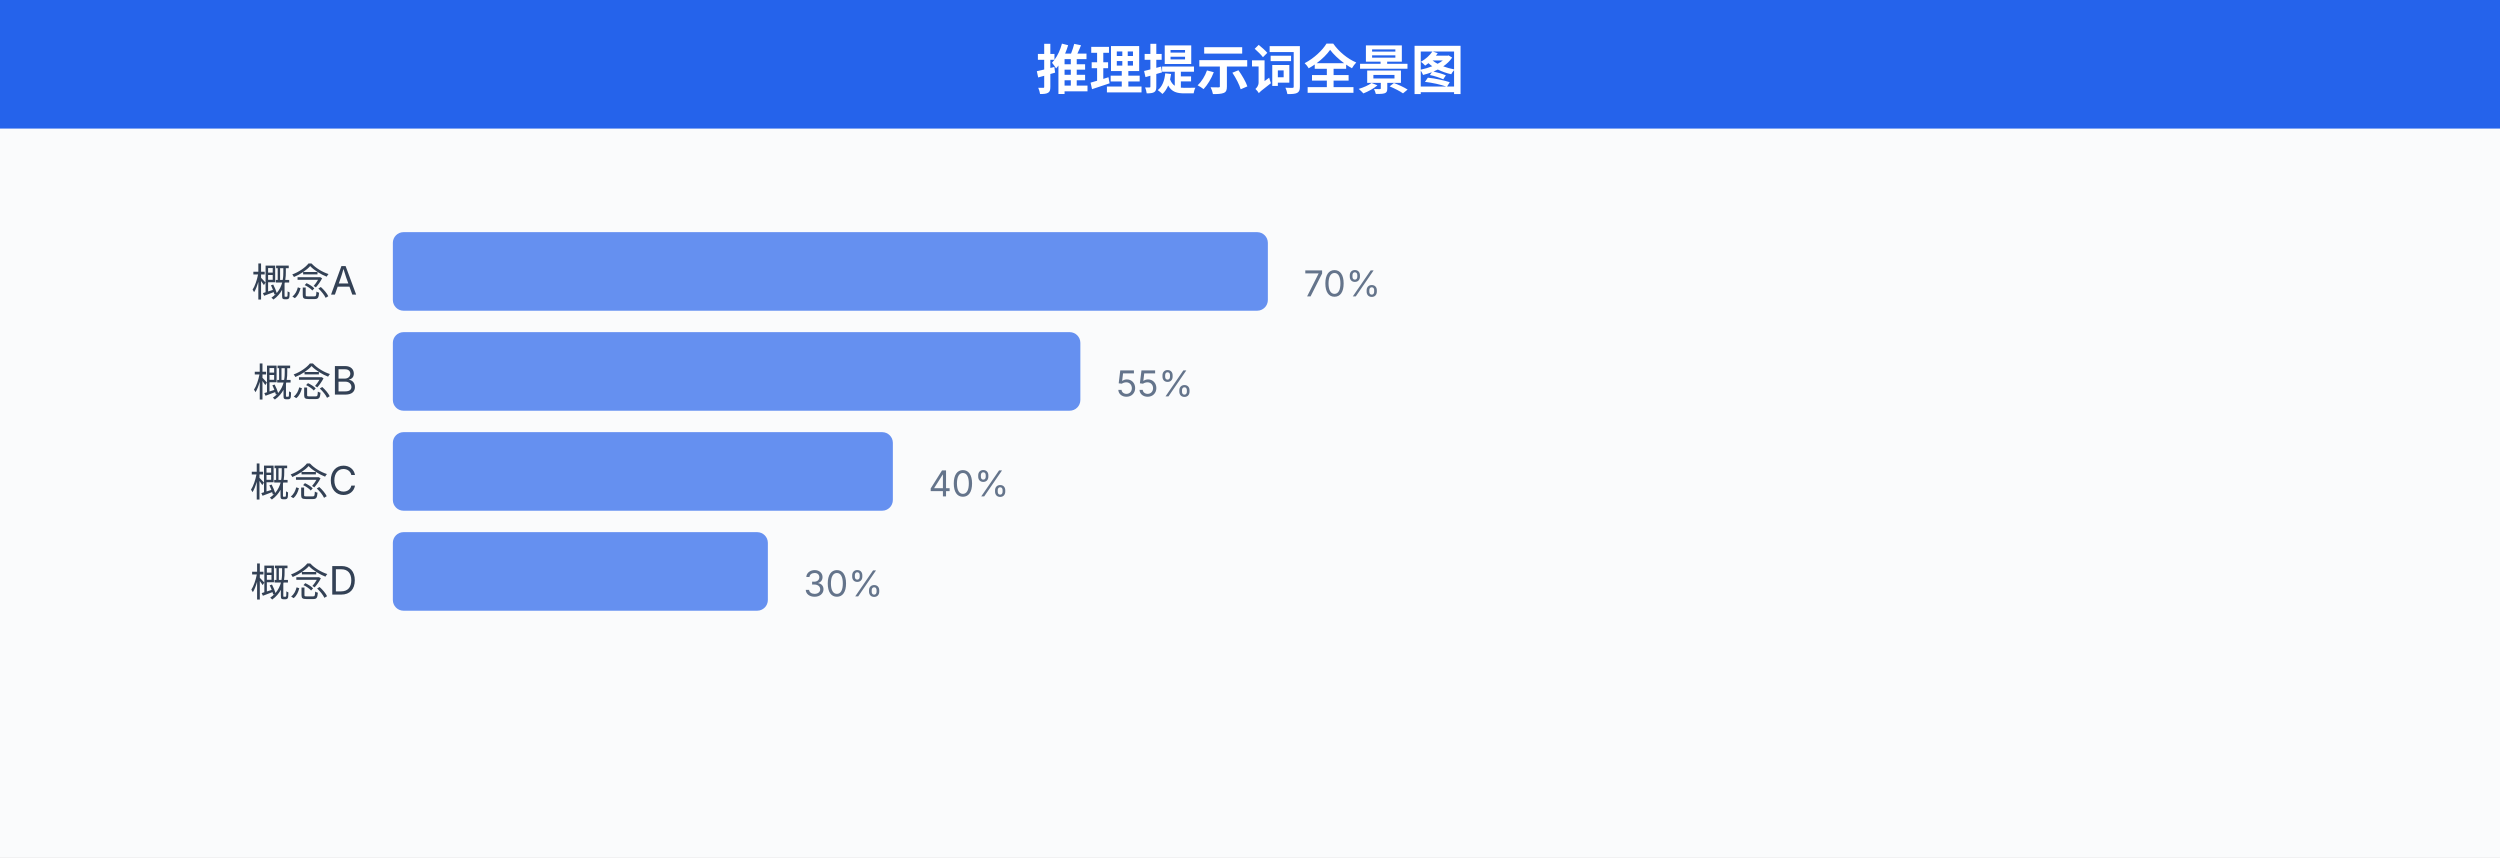
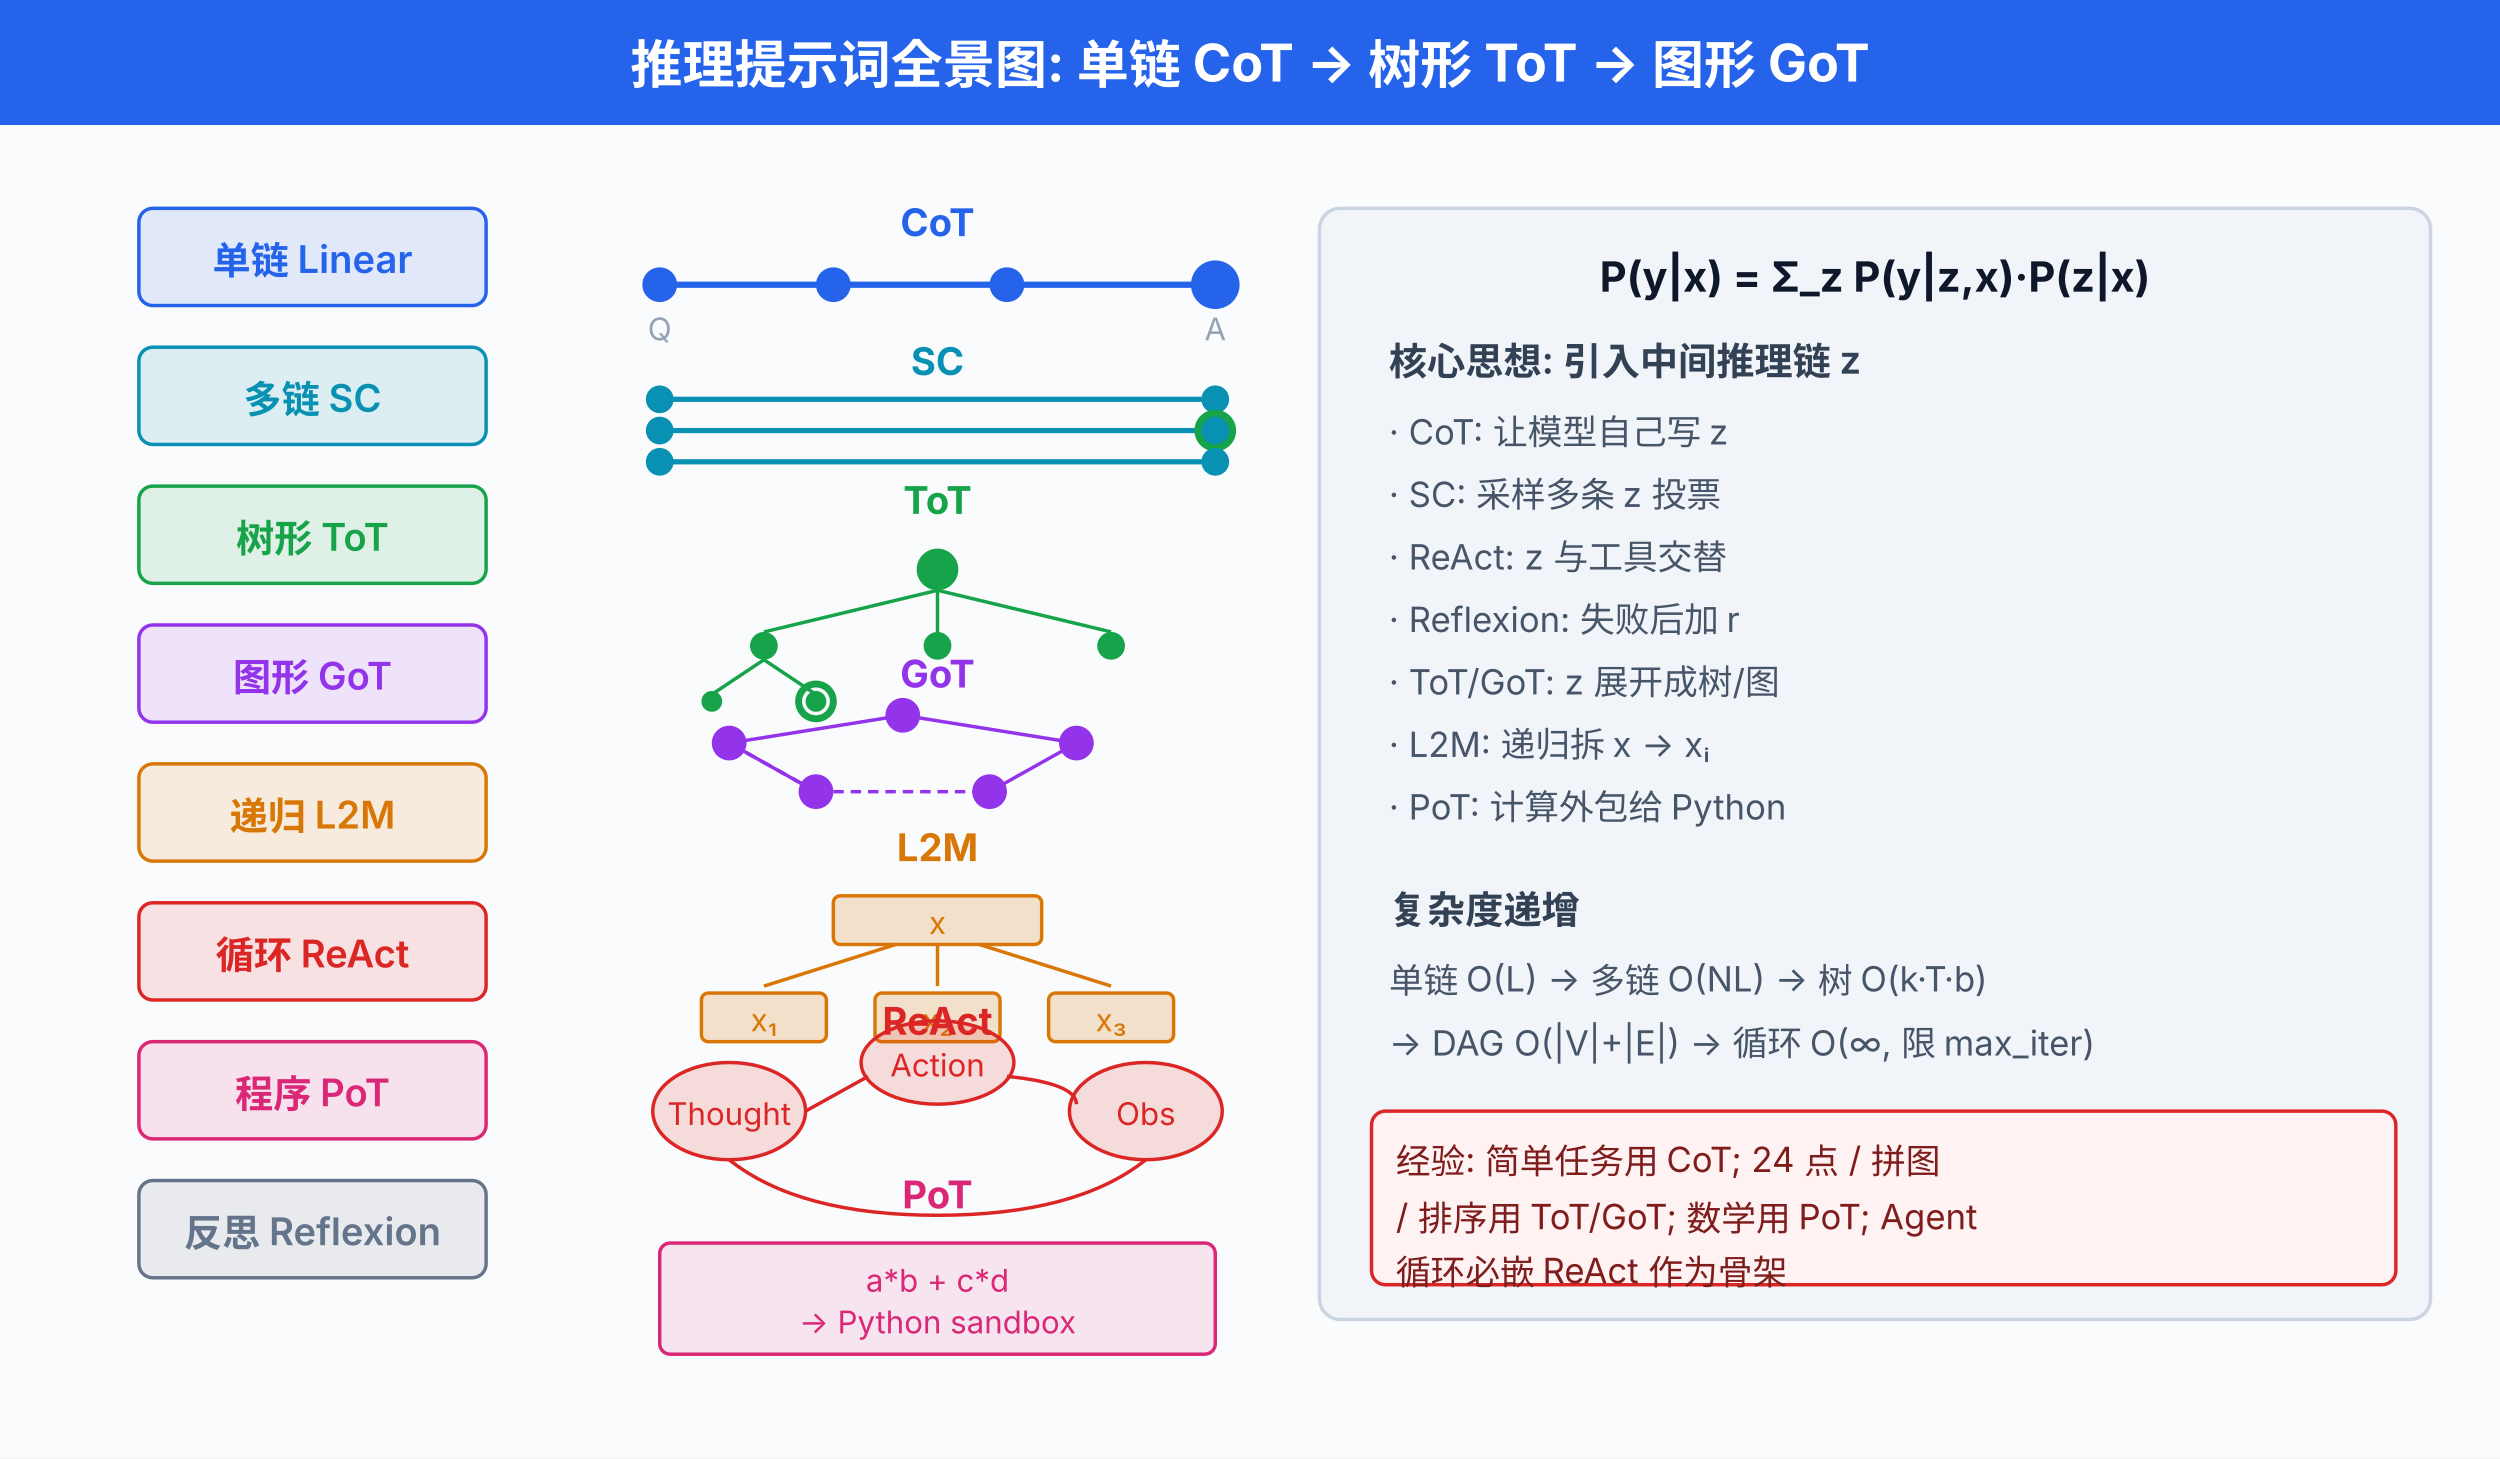
- <svg xmlns="http://www.w3.org/2000/svg" viewBox="0 0 700 240" width="700" height="240" font-family="system-ui, -apple-system, 'PingFang SC', 'Noto Sans SC', sans-serif">
-   <style>
-   text { font-family: system-ui, -apple-system, 'PingFang SC', 'Noto Sans SC', sans-serif; }
- </style>
-   <rect width="700" height="240" fill="#fafbfc" />
-   <defs>
-     <marker id="a-64748b" markerWidth="8" markerHeight="6" refX="8" refY="3" orient="auto">
-       <path d="M0,0 L8,3 L0,6 Z" fill="#64748b" />
-     </marker>
-     <marker id="a-2563eb" markerWidth="8" markerHeight="6" refX="8" refY="3" orient="auto">
-       <path d="M0,0 L8,3 L0,6 Z" fill="#2563eb" />
-     </marker>
-     <marker id="a-16a34a" markerWidth="8" markerHeight="6" refX="8" refY="3" orient="auto">
-       <path d="M0,0 L8,3 L0,6 Z" fill="#16a34a" />
-     </marker>
-     <marker id="a-dc2626" markerWidth="8" markerHeight="6" refX="8" refY="3" orient="auto">
-       <path d="M0,0 L8,3 L0,6 Z" fill="#dc2626" />
-     </marker>
-     <marker id="a-9333ea" markerWidth="8" markerHeight="6" refX="8" refY="3" orient="auto">
-       <path d="M0,0 L8,3 L0,6 Z" fill="#9333ea" />
-     </marker>
-     <marker id="a-d97706" markerWidth="8" markerHeight="6" refX="8" refY="3" orient="auto">
-       <path d="M0,0 L8,3 L0,6 Z" fill="#d97706" />
-     </marker>
-     <marker id="a-0891b2" markerWidth="8" markerHeight="6" refX="8" refY="3" orient="auto">
-       <path d="M0,0 L8,3 L0,6 Z" fill="#0891b2" />
-     </marker>
-     <marker id="a-db2777" markerWidth="8" markerHeight="6" refX="8" refY="3" orient="auto">
-       <path d="M0,0 L8,3 L0,6 Z" fill="#db2777" />
-     </marker>
-   </defs>
-   <rect x="0" y="0" width="700" height="36" fill="#2563eb" rx="0" />
-   <text x="350" y="25" text-anchor="middle" font-size="15" font-weight="700" fill="white">推理提示词全景图</text>
-   <text x="100" y="83" text-anchor="end" font-size="11" fill="#334155">概念A</text>
-   <rect x="110" y="65" width="245.0" height="22" rx="3" fill="#2563eb" fill-opacity="0.7" />
-   <text x="365.0" y="83" font-size="10" fill="#64748b">70%</text>
-   <text x="100" y="111" text-anchor="end" font-size="11" fill="#334155">概念B</text>
-   <rect x="110" y="93" width="192.5" height="22" rx="3" fill="#2563eb" fill-opacity="0.7" />
-   <text x="312.5" y="111" font-size="10" fill="#64748b">55%</text>
-   <text x="100" y="139" text-anchor="end" font-size="11" fill="#334155">概念C</text>
-   <rect x="110" y="121" width="140.0" height="22" rx="3" fill="#2563eb" fill-opacity="0.7" />
-   <text x="260.0" y="139" font-size="10" fill="#64748b">40%</text>
-   <text x="100" y="167" text-anchor="end" font-size="11" fill="#334155">概念D</text>
-   <rect x="110" y="149" width="105.0" height="22" rx="3" fill="#2563eb" fill-opacity="0.7" />
-   <text x="225.0" y="167" font-size="10" fill="#64748b">30%</text>
+ <svg xmlns="http://www.w3.org/2000/svg" viewBox="0 0 720 420" width="720" height="420" font-family="system-ui, -apple-system, 'PingFang SC', 'Noto Sans SC', sans-serif">
+   <style> text { font-family: system-ui, -apple-system, 'PingFang SC', 'Noto Sans SC', sans-serif; } </style>
+   <rect width="720" height="420" fill="#fafbfc" />
+   <rect x="0" y="0" width="720" height="36" fill="#2563eb" />
+   <text x="360" y="24" text-anchor="middle" font-size="15" font-weight="700" fill="white">推理提示词全景图: 单链 CoT → 树形 ToT → 图形 GoT</text>
+   <g font-size="11" font-weight="600">
+     <rect x="40" y="60" width="100" height="28" rx="4" fill="#2563eb" fill-opacity="0.12" stroke="#2563eb" />
+     <text x="90" y="79" text-anchor="middle" fill="#2563eb">单链 Linear</text>
+     <rect x="40" y="100" width="100" height="28" rx="4" fill="#0891b2" fill-opacity="0.12" stroke="#0891b2" />
+     <text x="90" y="119" text-anchor="middle" fill="#0891b2">多链 SC</text>
+     <rect x="40" y="140" width="100" height="28" rx="4" fill="#16a34a" fill-opacity="0.12" stroke="#16a34a" />
+     <text x="90" y="159" text-anchor="middle" fill="#16a34a">树形 ToT</text>
+     <rect x="40" y="180" width="100" height="28" rx="4" fill="#9333ea" fill-opacity="0.12" stroke="#9333ea" />
+     <text x="90" y="199" text-anchor="middle" fill="#9333ea">图形 GoT</text>
+     <rect x="40" y="220" width="100" height="28" rx="4" fill="#d97706" fill-opacity="0.12" stroke="#d97706" />
+     <text x="90" y="239" text-anchor="middle" fill="#d97706">递归 L2M</text>
+     <rect x="40" y="260" width="100" height="28" rx="4" fill="#dc2626" fill-opacity="0.12" stroke="#dc2626" />
+     <text x="90" y="279" text-anchor="middle" fill="#dc2626">循环 ReAct</text>
+     <rect x="40" y="300" width="100" height="28" rx="4" fill="#db2777" fill-opacity="0.12" stroke="#db2777" />
+     <text x="90" y="319" text-anchor="middle" fill="#db2777">程序 PoT</text>
+     <rect x="40" y="340" width="100" height="28" rx="4" fill="#64748b" fill-opacity="0.12" stroke="#64748b" />
+     <text x="90" y="359" text-anchor="middle" fill="#64748b">反思 Reflexion</text>
+   </g>
+   <g transform="translate(180,70)">
+     <text x="90" y="-2" text-anchor="middle" font-size="11" font-weight="700" fill="#2563eb">CoT</text>
+     <line x1="10" y1="12" x2="170" y2="12" stroke="#2563eb" stroke-width="1.8" />
+     <circle cx="10" cy="12" r="5" fill="#2563eb" />
+     <circle cx="60" cy="12" r="5" fill="#2563eb" />
+     <circle cx="110" cy="12" r="5" fill="#2563eb" />
+     <circle cx="170" cy="12" r="7" fill="#2563eb" />
+     <text x="10" y="28" text-anchor="middle" font-size="9" fill="#94a3b8">Q</text>
+     <text x="170" y="28" text-anchor="middle" font-size="9" fill="#94a3b8">A</text>
+   </g>
+   <g transform="translate(180,110)">
+     <text x="90" y="-2" text-anchor="middle" font-size="11" font-weight="700" fill="#0891b2">SC</text>
+     <line x1="10" y1="5" x2="170" y2="5" stroke="#0891b2" stroke-width="1.5" />
+     <line x1="10" y1="14" x2="170" y2="14" stroke="#0891b2" stroke-width="1.5" />
+     <line x1="10" y1="23" x2="170" y2="23" stroke="#0891b2" stroke-width="1.5" />
+     <circle cx="10" cy="5" r="4" fill="#0891b2" />
+     <circle cx="10" cy="14" r="4" fill="#0891b2" />
+     <circle cx="10" cy="23" r="4" fill="#0891b2" />
+     <circle cx="170" cy="5" r="4" fill="#0891b2" />
+     <circle cx="170" cy="14" r="5" fill="#0891b2" stroke="#16a34a" stroke-width="2" />
+     <circle cx="170" cy="23" r="4" fill="#0891b2" />
+   </g>
+   <g transform="translate(180,150)">
+     <text x="90" y="-2" text-anchor="middle" font-size="11" font-weight="700" fill="#16a34a">ToT</text>
+     <circle cx="90" cy="14" r="6" fill="#16a34a" />
+     <line x1="90" y1="20" x2="40" y2="32" stroke="#16a34a" />
+     <line x1="90" y1="20" x2="90" y2="32" stroke="#16a34a" />
+     <line x1="90" y1="20" x2="140" y2="32" stroke="#16a34a" />
+     <circle cx="40" cy="36" r="4" fill="#16a34a" />
+     <circle cx="90" cy="36" r="4" fill="#16a34a" />
+     <circle cx="140" cy="36" r="4" fill="#16a34a" />
+     <line x1="40" y1="40" x2="25" y2="50" stroke="#16a34a" />
+     <line x1="40" y1="40" x2="55" y2="50" stroke="#16a34a" />
+     <circle cx="25" cy="52" r="3" fill="#16a34a" />
+     <circle cx="55" cy="52" r="3" fill="#16a34a" />
+     <circle cx="55" cy="52" r="5" fill="none" stroke="#16a34a" stroke-width="2" />
+   </g>
+   <g transform="translate(180,200)">
+     <text x="90" y="-2" text-anchor="middle" font-size="11" font-weight="700" fill="#9333ea">GoT</text>
+     <circle cx="30" cy="14" r="5" fill="#9333ea" />
+     <circle cx="80" cy="6" r="5" fill="#9333ea" />
+     <circle cx="130" cy="14" r="5" fill="#9333ea" />
+     <circle cx="55" cy="28" r="5" fill="#9333ea" />
+     <circle cx="105" cy="28" r="5" fill="#9333ea" />
+     <line x1="30" y1="14" x2="80" y2="6" stroke="#9333ea" />
+     <line x1="80" y1="6" x2="130" y2="14" stroke="#9333ea" />
+     <line x1="30" y1="14" x2="55" y2="28" stroke="#9333ea" />
+     <line x1="130" y1="14" x2="105" y2="28" stroke="#9333ea" />
+     <line x1="55" y1="28" x2="105" y2="28" stroke="#9333ea" stroke-dasharray="3 2" />
+     <line x1="55" y1="28" x2="30" y2="14" stroke="#9333ea" stroke-dasharray="3 2" />
+   </g>
+   <g transform="translate(180,250)">
+     <text x="90" y="-2" text-anchor="middle" font-size="11" font-weight="700" fill="#d97706">L2M</text>
+     <rect x="60" y="8" width="60" height="14" rx="2" fill="#d97706" fill-opacity="0.2" stroke="#d97706" />
+     <text x="90" y="19" text-anchor="middle" font-size="9" fill="#d97706">x</text>
+     <line x1="78" y1="22" x2="40" y2="34" stroke="#d97706" />
+     <line x1="90" y1="22" x2="90" y2="34" stroke="#d97706" />
+     <line x1="102" y1="22" x2="140" y2="34" stroke="#d97706" />
+     <rect x="22" y="36" width="36" height="14" rx="2" fill="#d97706" fill-opacity="0.2" stroke="#d97706" />
+     <text x="40" y="47" text-anchor="middle" font-size="9" fill="#d97706">x₁</text>
+     <rect x="72" y="36" width="36" height="14" rx="2" fill="#d97706" fill-opacity="0.2" stroke="#d97706" />
+     <text x="90" y="47" text-anchor="middle" font-size="9" fill="#d97706">x₂</text>
+     <rect x="122" y="36" width="36" height="14" rx="2" fill="#d97706" fill-opacity="0.2" stroke="#d97706" />
+     <text x="140" y="47" text-anchor="middle" font-size="9" fill="#d97706">x₃</text>
+   </g>
+   <g transform="translate(180,300)">
+     <text x="90" y="-2" text-anchor="middle" font-size="11" font-weight="700" fill="#dc2626">ReAct</text>
+     <ellipse cx="30" cy="20" rx="22" ry="14" fill="#dc2626" fill-opacity="0.15" stroke="#dc2626" />
+     <text x="30" y="24" text-anchor="middle" font-size="9" fill="#dc2626">Thought</text>
+     <ellipse cx="90" cy="6" rx="22" ry="12" fill="#dc2626" fill-opacity="0.15" stroke="#dc2626" />
+     <text x="90" y="10" text-anchor="middle" font-size="9" fill="#dc2626">Action</text>
+     <ellipse cx="150" cy="20" rx="22" ry="14" fill="#dc2626" fill-opacity="0.15" stroke="#dc2626" />
+     <text x="150" y="24" text-anchor="middle" font-size="9" fill="#dc2626">Obs</text>
+     <path d="M52 20 Q70 10 70 10" fill="none" stroke="#dc2626" />
+     <path d="M110 10 Q130 12 130 18" fill="none" stroke="#dc2626" />
+     <path d="M150 34 Q130 50 90 50 Q50 50 30 34" fill="none" stroke="#dc2626" />
+   </g>
+   <g transform="translate(180,350)">
+     <text x="90" y="-2" text-anchor="middle" font-size="11" font-weight="700" fill="#db2777">PoT</text>
+     <rect x="10" y="8" width="160" height="32" rx="3" fill="#db2777" fill-opacity="0.1" stroke="#db2777" />
+     <text x="90" y="22" text-anchor="middle" font-size="9" font-family="monospace" fill="#db2777">a*b + c*d</text>
+     <text x="90" y="34" text-anchor="middle" font-size="9" font-family="monospace" fill="#db2777">→ Python sandbox</text>
+   </g>
+   <rect x="380" y="60" width="320" height="320" rx="6" fill="#f1f5f9" stroke="#cbd5e1" />
+   <text x="540" y="84" text-anchor="middle" font-size="12" font-weight="700" fill="#0f172a">P(y|x) = Σ_z P(y|z,x)·P(z|x)</text>
+   <text x="400" y="108" font-size="11" fill="#334155" font-weight="600">核心思想: 引入中间推理链 z</text>
+   <text x="400" y="128" font-size="10" fill="#475569">· CoT: 让模型自己写 z</text>
+   <text x="400" y="146" font-size="10" fill="#475569">· SC: 采样多条 z 投票</text>
+   <text x="400" y="164" font-size="10" fill="#475569">· ReAct: z 与工具交替</text>
+   <text x="400" y="182" font-size="10" fill="#475569">· Reflexion: 失败后加 r</text>
+   <text x="400" y="200" font-size="10" fill="#475569">· ToT/GoT: z 展开成树/图</text>
+   <text x="400" y="218" font-size="10" fill="#475569">· L2M: 递归拆 x → xᵢ</text>
+   <text x="400" y="236" font-size="10" fill="#475569">· PoT: 计算外包给 Python</text>
+   <text x="400" y="266" font-size="11" fill="#334155" font-weight="600">复杂度递增</text>
+   <text x="400" y="286" font-size="10" fill="#475569">单链 O(L) → 多链 O(NL) → 树 O(k·T·b)</text>
+   <text x="400" y="304" font-size="10" fill="#475569">→ DAG O(|V|+|E|) → 循环 O(∞, 限 max_iter)</text>
+   <rect x="395" y="320" width="295" height="50" rx="4" fill="#fef2f2" stroke="#dc2626" />
+   <text x="402" y="338" font-size="10" fill="#7f1d1d">经验: 简单任务用 CoT; 24 点 / 拼图</text>
+   <text x="402" y="354" font-size="10" fill="#7f1d1d">/ 排序用 ToT/GoT; 数学用 PoT; Agent</text>
+   <text x="402" y="370" font-size="10" fill="#7f1d1d">循环必嵌 ReAct 作为骨架</text>
</svg>
